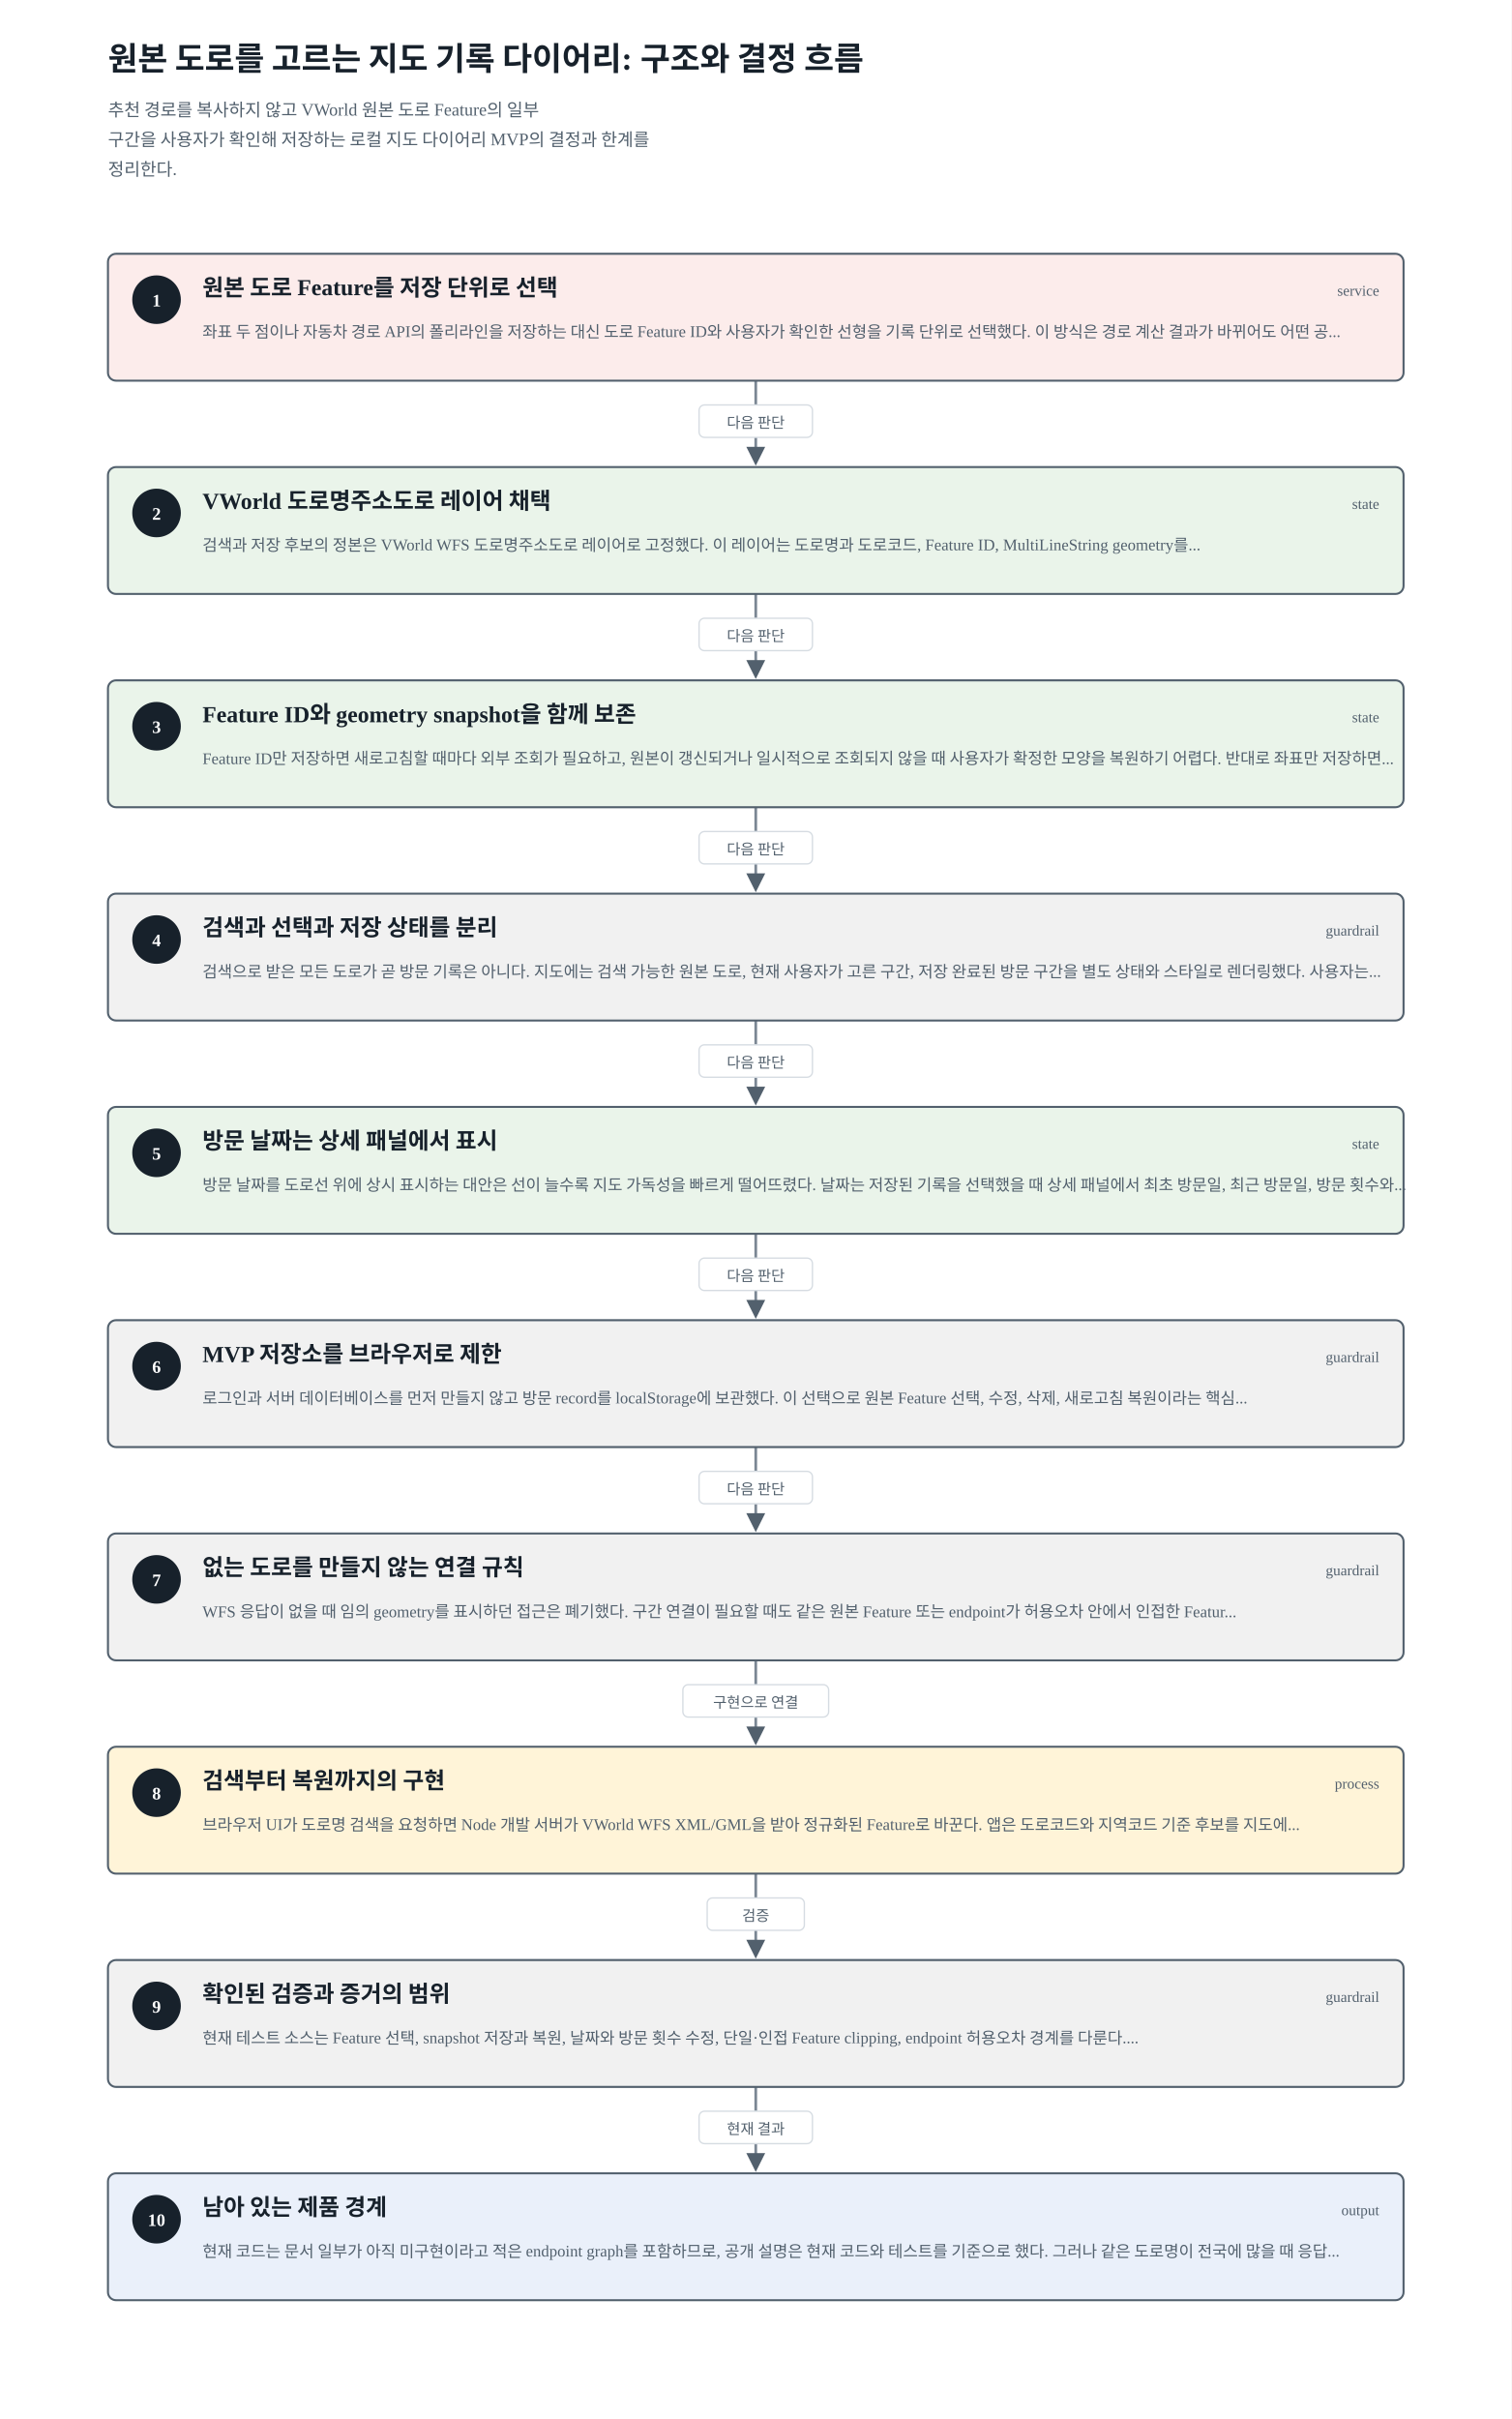
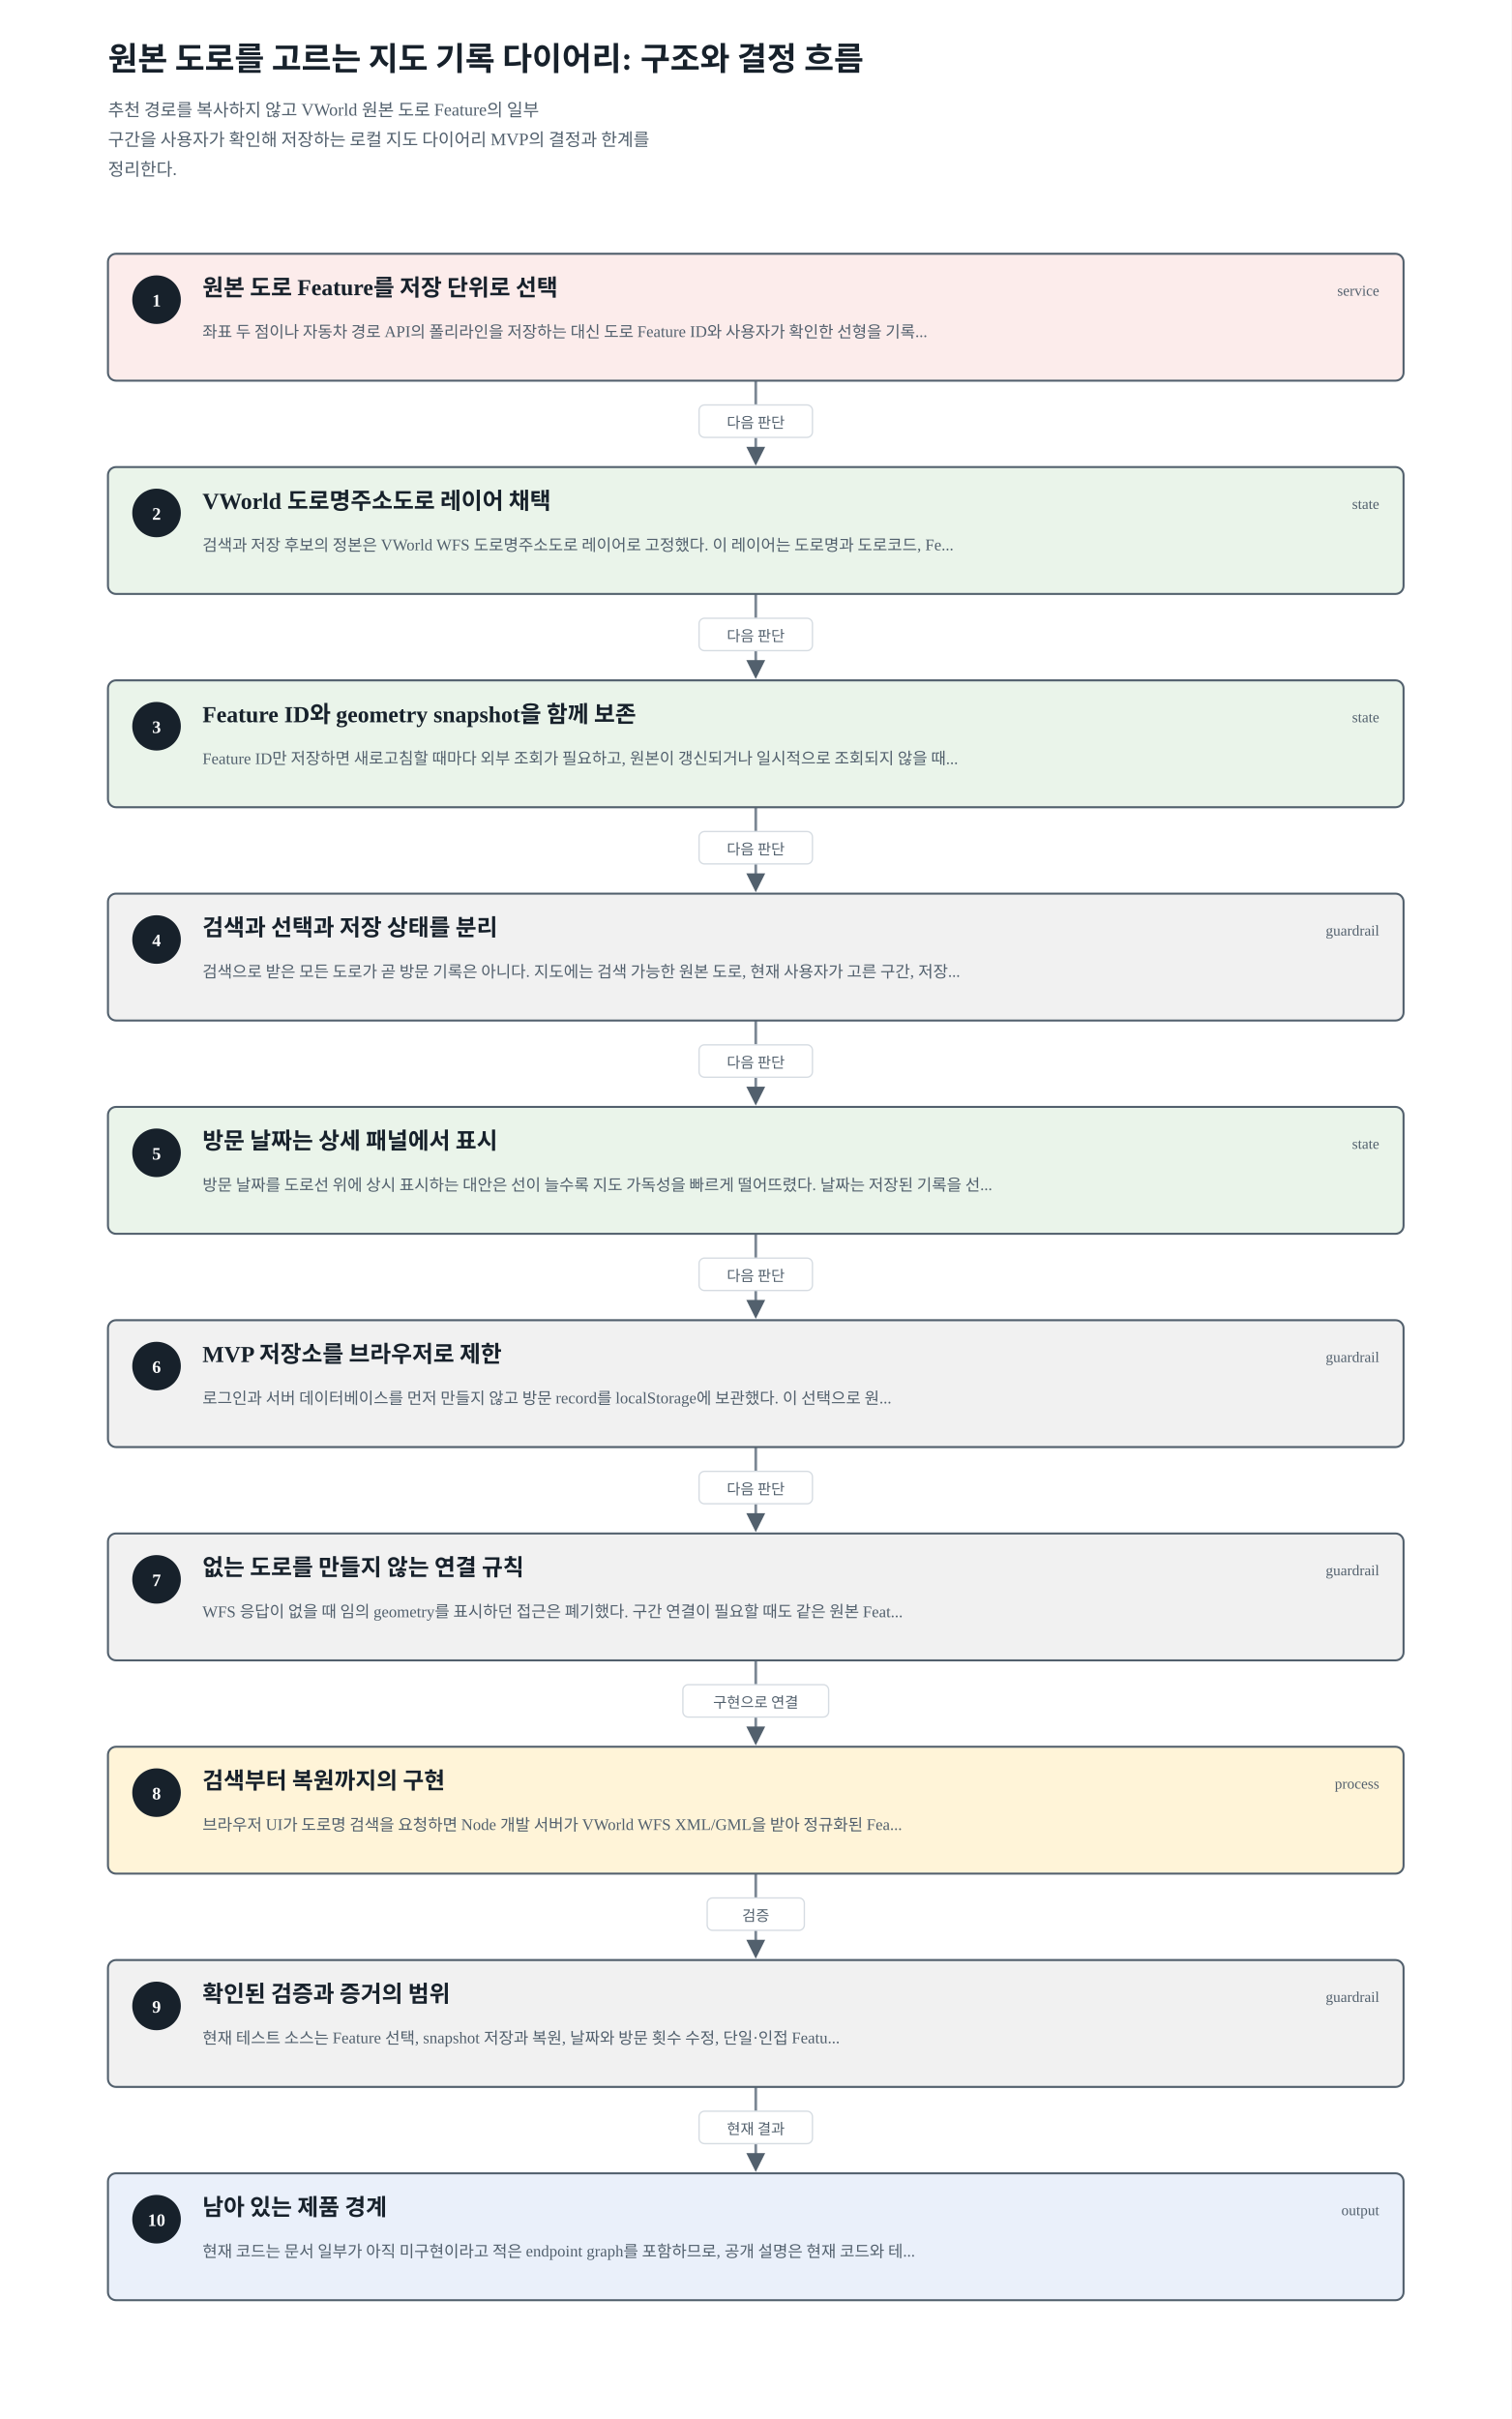
<svg xmlns="http://www.w3.org/2000/svg" viewBox="0 0 1120 1792" role="img" aria-labelledby="system-map-title system-map-desc">
  <defs>
    <marker id="system-map-arrow" viewBox="0 0 10 10" refX="5" refY="5" markerWidth="7" markerHeight="7" orient="auto-start-reverse">
      <path d="M 0 0 L 10 5 L 0 10 z" fill="#52606d" />
    </marker>
  </defs>
  <rect width="1120" height="1792" fill="#ffffff" />
  <text fill="#17212b" font-size="24" font-weight="700">
    <tspan x="80" y="52">원본 도로를 고르는 지도 기록 다이어리: 구조와 결정 흐름</tspan>
  </text>
  <text fill="#52606d" font-size="13">
    <tspan x="80" y="86">추천 경로를 복사하지 않고 VWorld 원본 도로 Feature의 일부</tspan>
    <tspan x="80" y="108">구간을 사용자가 확인해 저장하는 로컬 지도 다이어리 MVP의 결정과 한계를</tspan>
    <tspan x="80" y="130">정리한다.</tspan>
  </text>
  <g data-flow="flow-01">
    <path d="M 560 282 L 560 338" fill="none" stroke="#7b8794" stroke-width="2" marker-end="url(#system-map-arrow)" />
    <rect x="518" y="300" width="84" height="24" rx="4" fill="#ffffff" stroke="#d6dce2" />
    <text x="560" y="317" text-anchor="middle" fill="#52606d" font-size="11">다음 판단</text>
  </g>
  <g data-flow="flow-02">
    <path d="M 560 440 L 560 496" fill="none" stroke="#7b8794" stroke-width="2" marker-end="url(#system-map-arrow)" />
    <rect x="518" y="458" width="84" height="24" rx="4" fill="#ffffff" stroke="#d6dce2" />
    <text x="560" y="475" text-anchor="middle" fill="#52606d" font-size="11">다음 판단</text>
  </g>
  <g data-flow="flow-03">
    <path d="M 560 598 L 560 654" fill="none" stroke="#7b8794" stroke-width="2" marker-end="url(#system-map-arrow)" />
    <rect x="518" y="616" width="84" height="24" rx="4" fill="#ffffff" stroke="#d6dce2" />
    <text x="560" y="633" text-anchor="middle" fill="#52606d" font-size="11">다음 판단</text>
  </g>
  <g data-flow="flow-04">
    <path d="M 560 756 L 560 812" fill="none" stroke="#7b8794" stroke-width="2" marker-end="url(#system-map-arrow)" />
    <rect x="518" y="774" width="84" height="24" rx="4" fill="#ffffff" stroke="#d6dce2" />
    <text x="560" y="791" text-anchor="middle" fill="#52606d" font-size="11">다음 판단</text>
  </g>
  <g data-flow="flow-05">
    <path d="M 560 914 L 560 970" fill="none" stroke="#7b8794" stroke-width="2" marker-end="url(#system-map-arrow)" />
    <rect x="518" y="932" width="84" height="24" rx="4" fill="#ffffff" stroke="#d6dce2" />
    <text x="560" y="949" text-anchor="middle" fill="#52606d" font-size="11">다음 판단</text>
  </g>
  <g data-flow="flow-06">
    <path d="M 560 1072 L 560 1128" fill="none" stroke="#7b8794" stroke-width="2" marker-end="url(#system-map-arrow)" />
    <rect x="518" y="1090" width="84" height="24" rx="4" fill="#ffffff" stroke="#d6dce2" />
    <text x="560" y="1107" text-anchor="middle" fill="#52606d" font-size="11">다음 판단</text>
  </g>
  <g data-flow="flow-07">
    <path d="M 560 1230 L 560 1286" fill="none" stroke="#7b8794" stroke-width="2" marker-end="url(#system-map-arrow)" />
    <rect x="506" y="1248" width="108" height="24" rx="4" fill="#ffffff" stroke="#d6dce2" />
    <text x="560" y="1265" text-anchor="middle" fill="#52606d" font-size="11">구현으로 연결</text>
  </g>
  <g data-flow="flow-08">
    <path d="M 560 1388 L 560 1444" fill="none" stroke="#7b8794" stroke-width="2" marker-end="url(#system-map-arrow)" />
    <rect x="524" y="1406" width="72" height="24" rx="4" fill="#ffffff" stroke="#d6dce2" />
    <text x="560" y="1423" text-anchor="middle" fill="#52606d" font-size="11">검증</text>
  </g>
  <g data-flow="flow-09">
    <path d="M 560 1546 L 560 1602" fill="none" stroke="#7b8794" stroke-width="2" marker-end="url(#system-map-arrow)" />
    <rect x="518" y="1564" width="84" height="24" rx="4" fill="#ffffff" stroke="#d6dce2" />
    <text x="560" y="1581" text-anchor="middle" fill="#52606d" font-size="11">현재 결과</text>
  </g>
  <g data-node="source-feature-record">
    <rect x="80" y="188" width="960" height="94" rx="6" fill="#fceceb" stroke="#52606d" stroke-width="1.5" />
    <circle cx="116" cy="222" r="18" fill="#17212b" />
    <text x="116" y="227" text-anchor="middle" fill="#ffffff" font-size="13" font-weight="700">1</text>
    <text x="150" y="219" fill="#17212b" font-size="17" font-weight="700">원본 도로 Feature를 저장 단위로 선택</text>
    <text x="1022" y="219" text-anchor="end" fill="#52606d" font-size="11">service</text>
-     <text x="150" y="250" fill="#52606d" font-size="12">좌표 두 점이나 자동차 경로 API의 폴리라인을 저장하는 대신 도로 Feature ID와 사용자가 확인한 선형을 기록 단위로 선택했다. 이 방식은 경로 계산 결과가 바뀌어도 어떤 공...</text>
+     <text x="150" y="250" fill="#52606d" font-size="12">좌표 두 점이나 자동차 경로 API의 폴리라인을 저장하는 대신 도로 Feature ID와 사용자가 확인한 선형을 기록...</text>
  </g>
  <g data-node="vworld-road-layer">
    <rect x="80" y="346" width="960" height="94" rx="6" fill="#eaf4ea" stroke="#52606d" stroke-width="1.5" />
    <circle cx="116" cy="380" r="18" fill="#17212b" />
    <text x="116" y="385" text-anchor="middle" fill="#ffffff" font-size="13" font-weight="700">2</text>
    <text x="150" y="377" fill="#17212b" font-size="17" font-weight="700">VWorld 도로명주소도로 레이어 채택</text>
    <text x="1022" y="377" text-anchor="end" fill="#52606d" font-size="11">state</text>
-     <text x="150" y="408" fill="#52606d" font-size="12">검색과 저장 후보의 정본은 VWorld WFS 도로명주소도로 레이어로 고정했다. 이 레이어는 도로명과 도로코드, Feature ID, MultiLineString geometry를...</text>
+     <text x="150" y="408" fill="#52606d" font-size="12">검색과 저장 후보의 정본은 VWorld WFS 도로명주소도로 레이어로 고정했다. 이 레이어는 도로명과 도로코드, Fe...</text>
  </g>
  <g data-node="geometry-snapshot">
    <rect x="80" y="504" width="960" height="94" rx="6" fill="#eaf4ea" stroke="#52606d" stroke-width="1.5" />
    <circle cx="116" cy="538" r="18" fill="#17212b" />
    <text x="116" y="543" text-anchor="middle" fill="#ffffff" font-size="13" font-weight="700">3</text>
    <text x="150" y="535" fill="#17212b" font-size="17" font-weight="700">Feature ID와 geometry snapshot을 함께 보존</text>
    <text x="1022" y="535" text-anchor="end" fill="#52606d" font-size="11">state</text>
-     <text x="150" y="566" fill="#52606d" font-size="12">Feature ID만 저장하면 새로고침할 때마다 외부 조회가 필요하고, 원본이 갱신되거나 일시적으로 조회되지 않을 때 사용자가 확정한 모양을 복원하기 어렵다. 반대로 좌표만 저장하면...</text>
+     <text x="150" y="566" fill="#52606d" font-size="12">Feature ID만 저장하면 새로고침할 때마다 외부 조회가 필요하고, 원본이 갱신되거나 일시적으로 조회되지 않을 때...</text>
  </g>
  <g data-node="visual-state-layers">
    <rect x="80" y="662" width="960" height="94" rx="6" fill="#f1f1f1" stroke="#52606d" stroke-width="1.5" />
    <circle cx="116" cy="696" r="18" fill="#17212b" />
    <text x="116" y="701" text-anchor="middle" fill="#ffffff" font-size="13" font-weight="700">4</text>
    <text x="150" y="693" fill="#17212b" font-size="17" font-weight="700">검색과 선택과 저장 상태를 분리</text>
    <text x="1022" y="693" text-anchor="end" fill="#52606d" font-size="11">guardrail</text>
-     <text x="150" y="724" fill="#52606d" font-size="12">검색으로 받은 모든 도로가 곧 방문 기록은 아니다. 지도에는 검색 가능한 원본 도로, 현재 사용자가 고른 구간, 저장 완료된 방문 구간을 별도 상태와 스타일로 렌더링했다. 사용자는...</text>
+     <text x="150" y="724" fill="#52606d" font-size="12">검색으로 받은 모든 도로가 곧 방문 기록은 아니다. 지도에는 검색 가능한 원본 도로, 현재 사용자가 고른 구간, 저장...</text>
  </g>
  <g data-node="date-in-details">
    <rect x="80" y="820" width="960" height="94" rx="6" fill="#eaf4ea" stroke="#52606d" stroke-width="1.5" />
    <circle cx="116" cy="854" r="18" fill="#17212b" />
    <text x="116" y="859" text-anchor="middle" fill="#ffffff" font-size="13" font-weight="700">5</text>
    <text x="150" y="851" fill="#17212b" font-size="17" font-weight="700">방문 날짜는 상세 패널에서 표시</text>
    <text x="1022" y="851" text-anchor="end" fill="#52606d" font-size="11">state</text>
-     <text x="150" y="882" fill="#52606d" font-size="12">방문 날짜를 도로선 위에 상시 표시하는 대안은 선이 늘수록 지도 가독성을 빠르게 떨어뜨렸다. 날짜는 저장된 기록을 선택했을 때 상세 패널에서 최초 방문일, 최근 방문일, 방문 횟수와...</text>
+     <text x="150" y="882" fill="#52606d" font-size="12">방문 날짜를 도로선 위에 상시 표시하는 대안은 선이 늘수록 지도 가독성을 빠르게 떨어뜨렸다. 날짜는 저장된 기록을 선...</text>
  </g>
  <g data-node="browser-local-storage">
    <rect x="80" y="978" width="960" height="94" rx="6" fill="#f1f1f1" stroke="#52606d" stroke-width="1.5" />
    <circle cx="116" cy="1012" r="18" fill="#17212b" />
    <text x="116" y="1017" text-anchor="middle" fill="#ffffff" font-size="13" font-weight="700">6</text>
    <text x="150" y="1009" fill="#17212b" font-size="17" font-weight="700">MVP 저장소를 브라우저로 제한</text>
    <text x="1022" y="1009" text-anchor="end" fill="#52606d" font-size="11">guardrail</text>
-     <text x="150" y="1040" fill="#52606d" font-size="12">로그인과 서버 데이터베이스를 먼저 만들지 않고 방문 record를 localStorage에 보관했다. 이 선택으로 원본 Feature 선택, 수정, 삭제, 새로고침 복원이라는 핵심...</text>
+     <text x="150" y="1040" fill="#52606d" font-size="12">로그인과 서버 데이터베이스를 먼저 만들지 않고 방문 record를 localStorage에 보관했다. 이 선택으로 원...</text>
  </g>
  <g data-node="fail-closed-linking">
    <rect x="80" y="1136" width="960" height="94" rx="6" fill="#f1f1f1" stroke="#52606d" stroke-width="1.5" />
    <circle cx="116" cy="1170" r="18" fill="#17212b" />
    <text x="116" y="1175" text-anchor="middle" fill="#ffffff" font-size="13" font-weight="700">7</text>
    <text x="150" y="1167" fill="#17212b" font-size="17" font-weight="700">없는 도로를 만들지 않는 연결 규칙</text>
    <text x="1022" y="1167" text-anchor="end" fill="#52606d" font-size="11">guardrail</text>
-     <text x="150" y="1198" fill="#52606d" font-size="12">WFS 응답이 없을 때 임의 geometry를 표시하던 접근은 폐기했다. 구간 연결이 필요할 때도 같은 원본 Feature 또는 endpoint가 허용오차 안에서 인접한 Featur...</text>
+     <text x="150" y="1198" fill="#52606d" font-size="12">WFS 응답이 없을 때 임의 geometry를 표시하던 접근은 폐기했다. 구간 연결이 필요할 때도 같은 원본 Feat...</text>
  </g>
  <g data-node="implementation-flow">
    <rect x="80" y="1294" width="960" height="94" rx="6" fill="#fff4d8" stroke="#52606d" stroke-width="1.5" />
    <circle cx="116" cy="1328" r="18" fill="#17212b" />
    <text x="116" y="1333" text-anchor="middle" fill="#ffffff" font-size="13" font-weight="700">8</text>
    <text x="150" y="1325" fill="#17212b" font-size="17" font-weight="700">검색부터 복원까지의 구현</text>
    <text x="1022" y="1325" text-anchor="end" fill="#52606d" font-size="11">process</text>
-     <text x="150" y="1356" fill="#52606d" font-size="12">브라우저 UI가 도로명 검색을 요청하면 Node 개발 서버가 VWorld WFS XML/GML을 받아 정규화된 Feature로 바꾼다. 앱은 도로코드와 지역코드 기준 후보를 지도에...</text>
+     <text x="150" y="1356" fill="#52606d" font-size="12">브라우저 UI가 도로명 검색을 요청하면 Node 개발 서버가 VWorld WFS XML/GML을 받아 정규화된 Fea...</text>
  </g>
  <g data-node="validation">
    <rect x="80" y="1452" width="960" height="94" rx="6" fill="#f1f1f1" stroke="#52606d" stroke-width="1.5" />
    <circle cx="116" cy="1486" r="18" fill="#17212b" />
    <text x="116" y="1491" text-anchor="middle" fill="#ffffff" font-size="13" font-weight="700">9</text>
    <text x="150" y="1483" fill="#17212b" font-size="17" font-weight="700">확인된 검증과 증거의 범위</text>
    <text x="1022" y="1483" text-anchor="end" fill="#52606d" font-size="11">guardrail</text>
-     <text x="150" y="1514" fill="#52606d" font-size="12">현재 테스트 소스는 Feature 선택, snapshot 저장과 복원, 날짜와 방문 횟수 수정, 단일·인접 Feature clipping, endpoint 허용오차 경계를 다룬다....</text>
+     <text x="150" y="1514" fill="#52606d" font-size="12">현재 테스트 소스는 Feature 선택, snapshot 저장과 복원, 날짜와 방문 횟수 수정, 단일·인접 Featu...</text>
  </g>
  <g data-node="limitations">
    <rect x="80" y="1610" width="960" height="94" rx="6" fill="#eaf0fa" stroke="#52606d" stroke-width="1.5" />
    <circle cx="116" cy="1644" r="18" fill="#17212b" />
    <text x="116" y="1649" text-anchor="middle" fill="#ffffff" font-size="13" font-weight="700">10</text>
    <text x="150" y="1641" fill="#17212b" font-size="17" font-weight="700">남아 있는 제품 경계</text>
    <text x="1022" y="1641" text-anchor="end" fill="#52606d" font-size="11">output</text>
-     <text x="150" y="1672" fill="#52606d" font-size="12">현재 코드는 문서 일부가 아직 미구현이라고 적은 endpoint graph를 포함하므로, 공개 설명은 현재 코드와 테스트를 기준으로 했다. 그러나 같은 도로명이 전국에 많을 때 응답...</text>
+     <text x="150" y="1672" fill="#52606d" font-size="12">현재 코드는 문서 일부가 아직 미구현이라고 적은 endpoint graph를 포함하므로, 공개 설명은 현재 코드와 테...</text>
  </g>
</svg>
